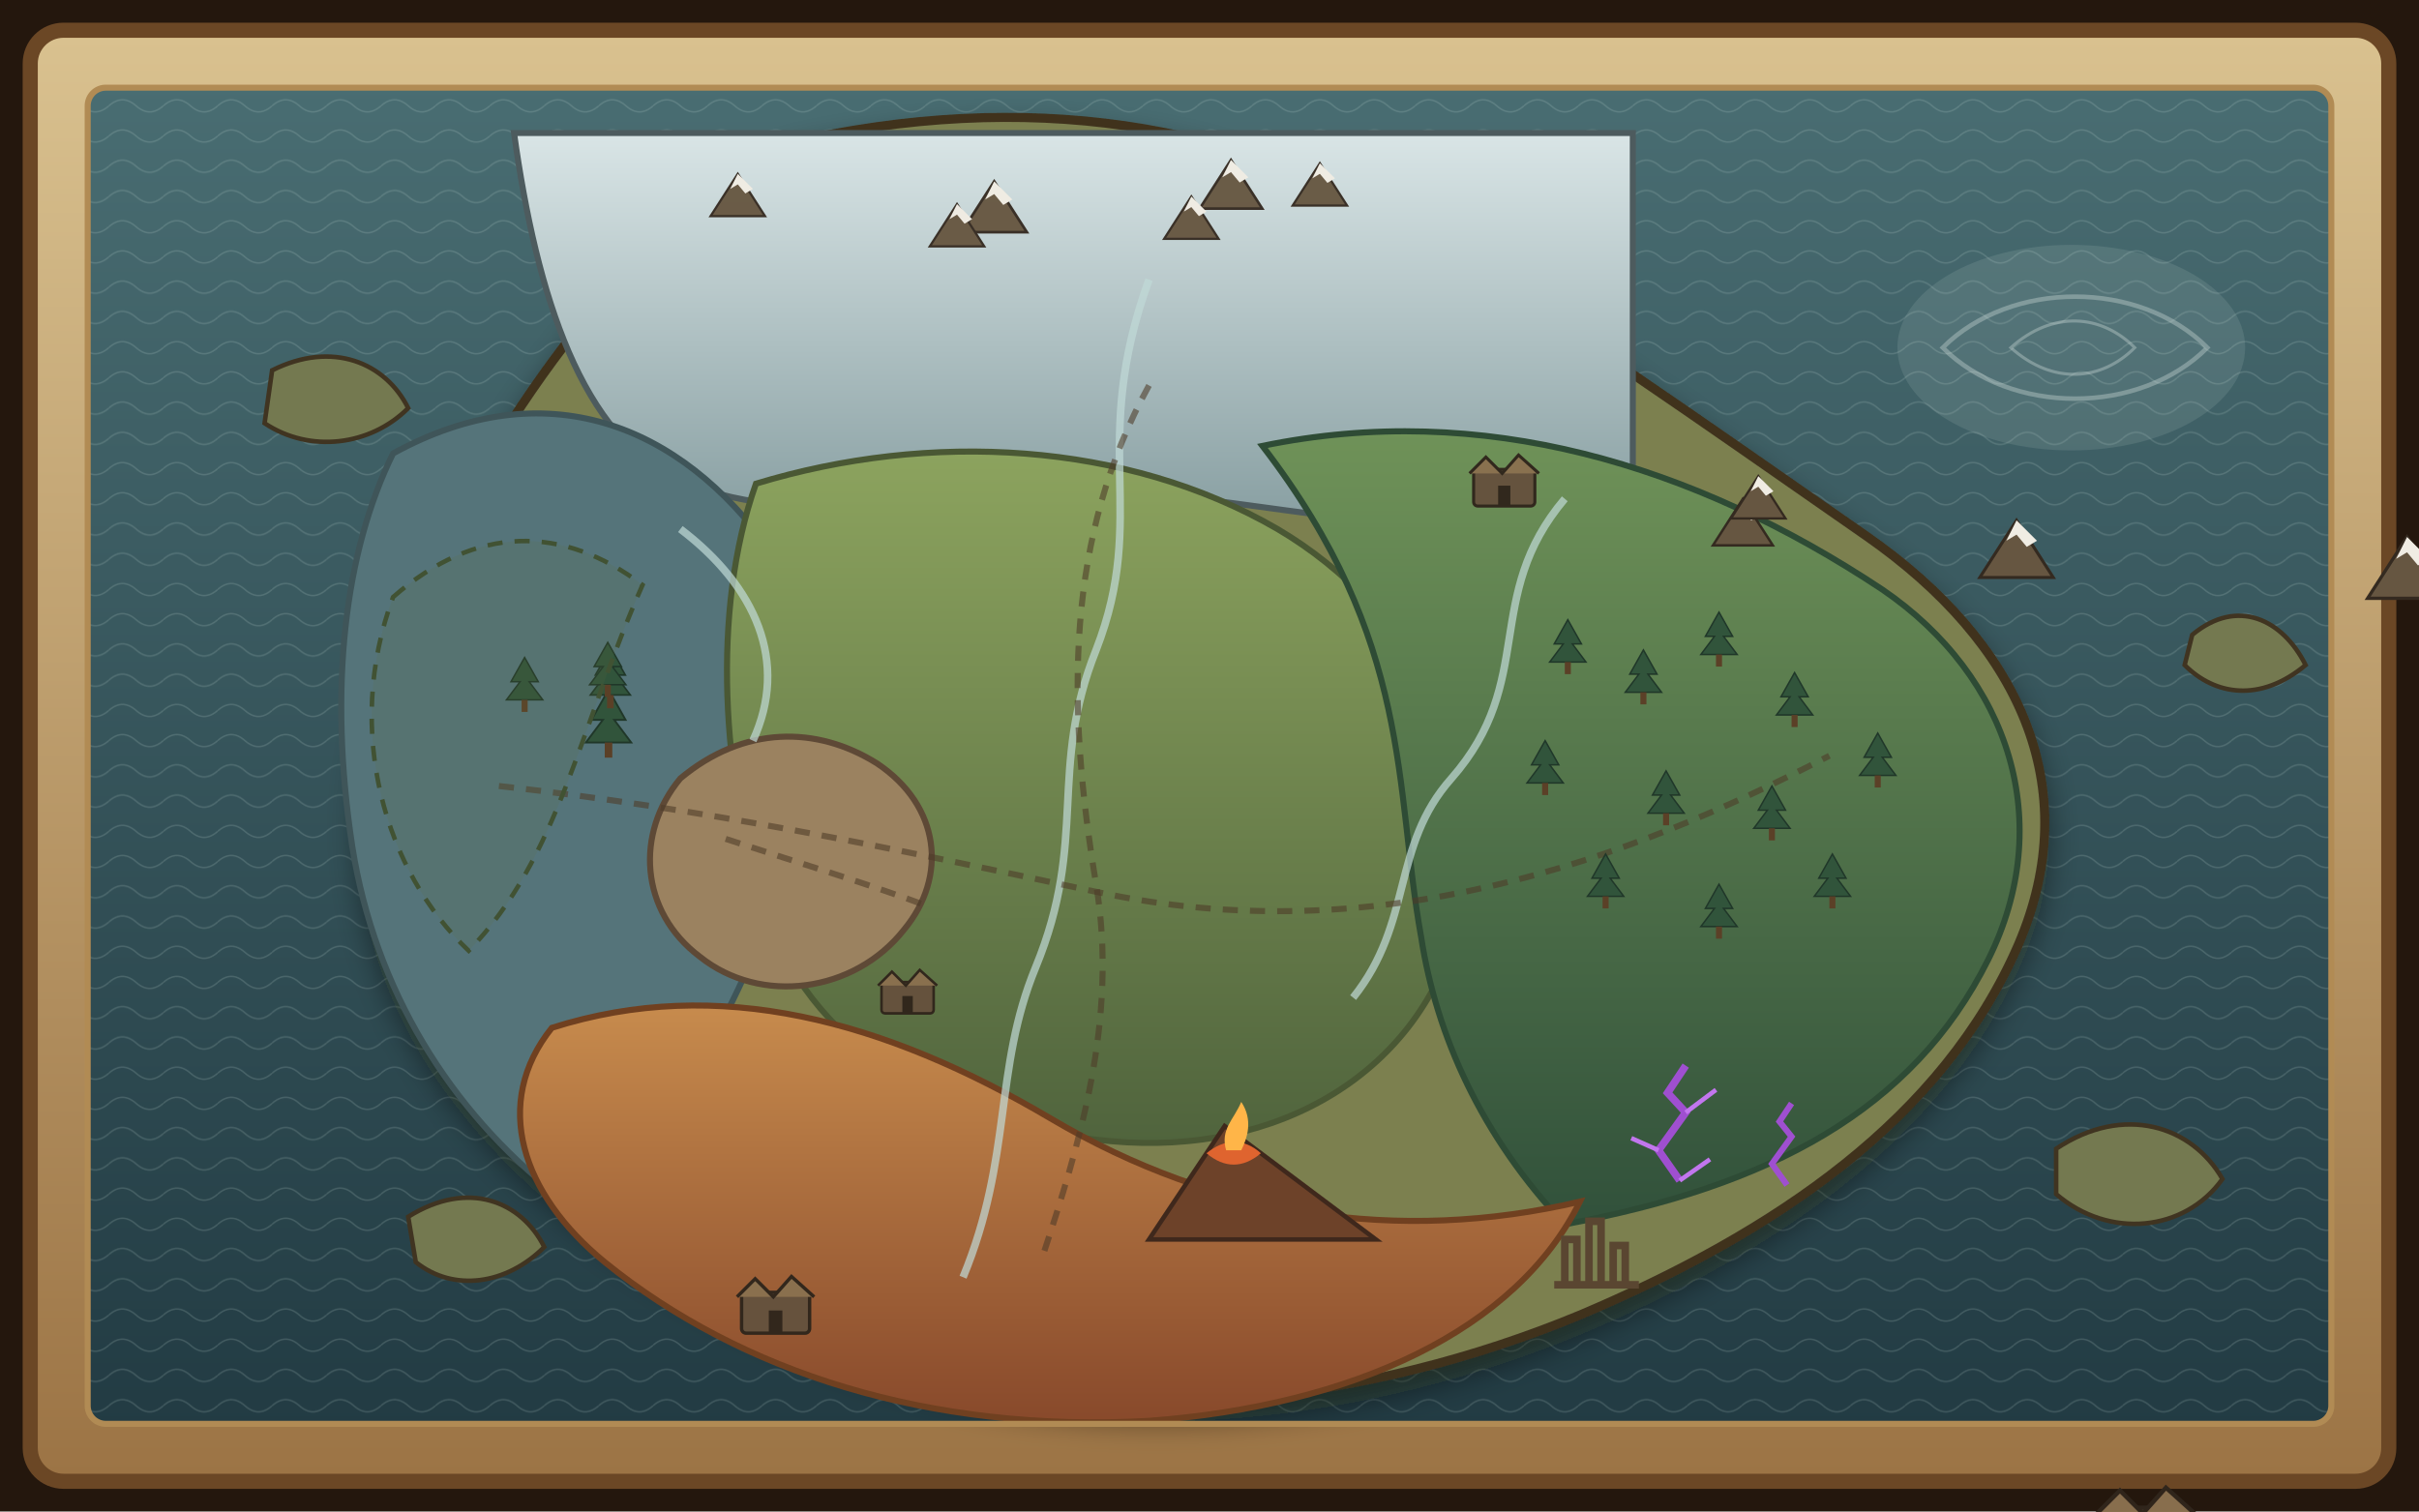
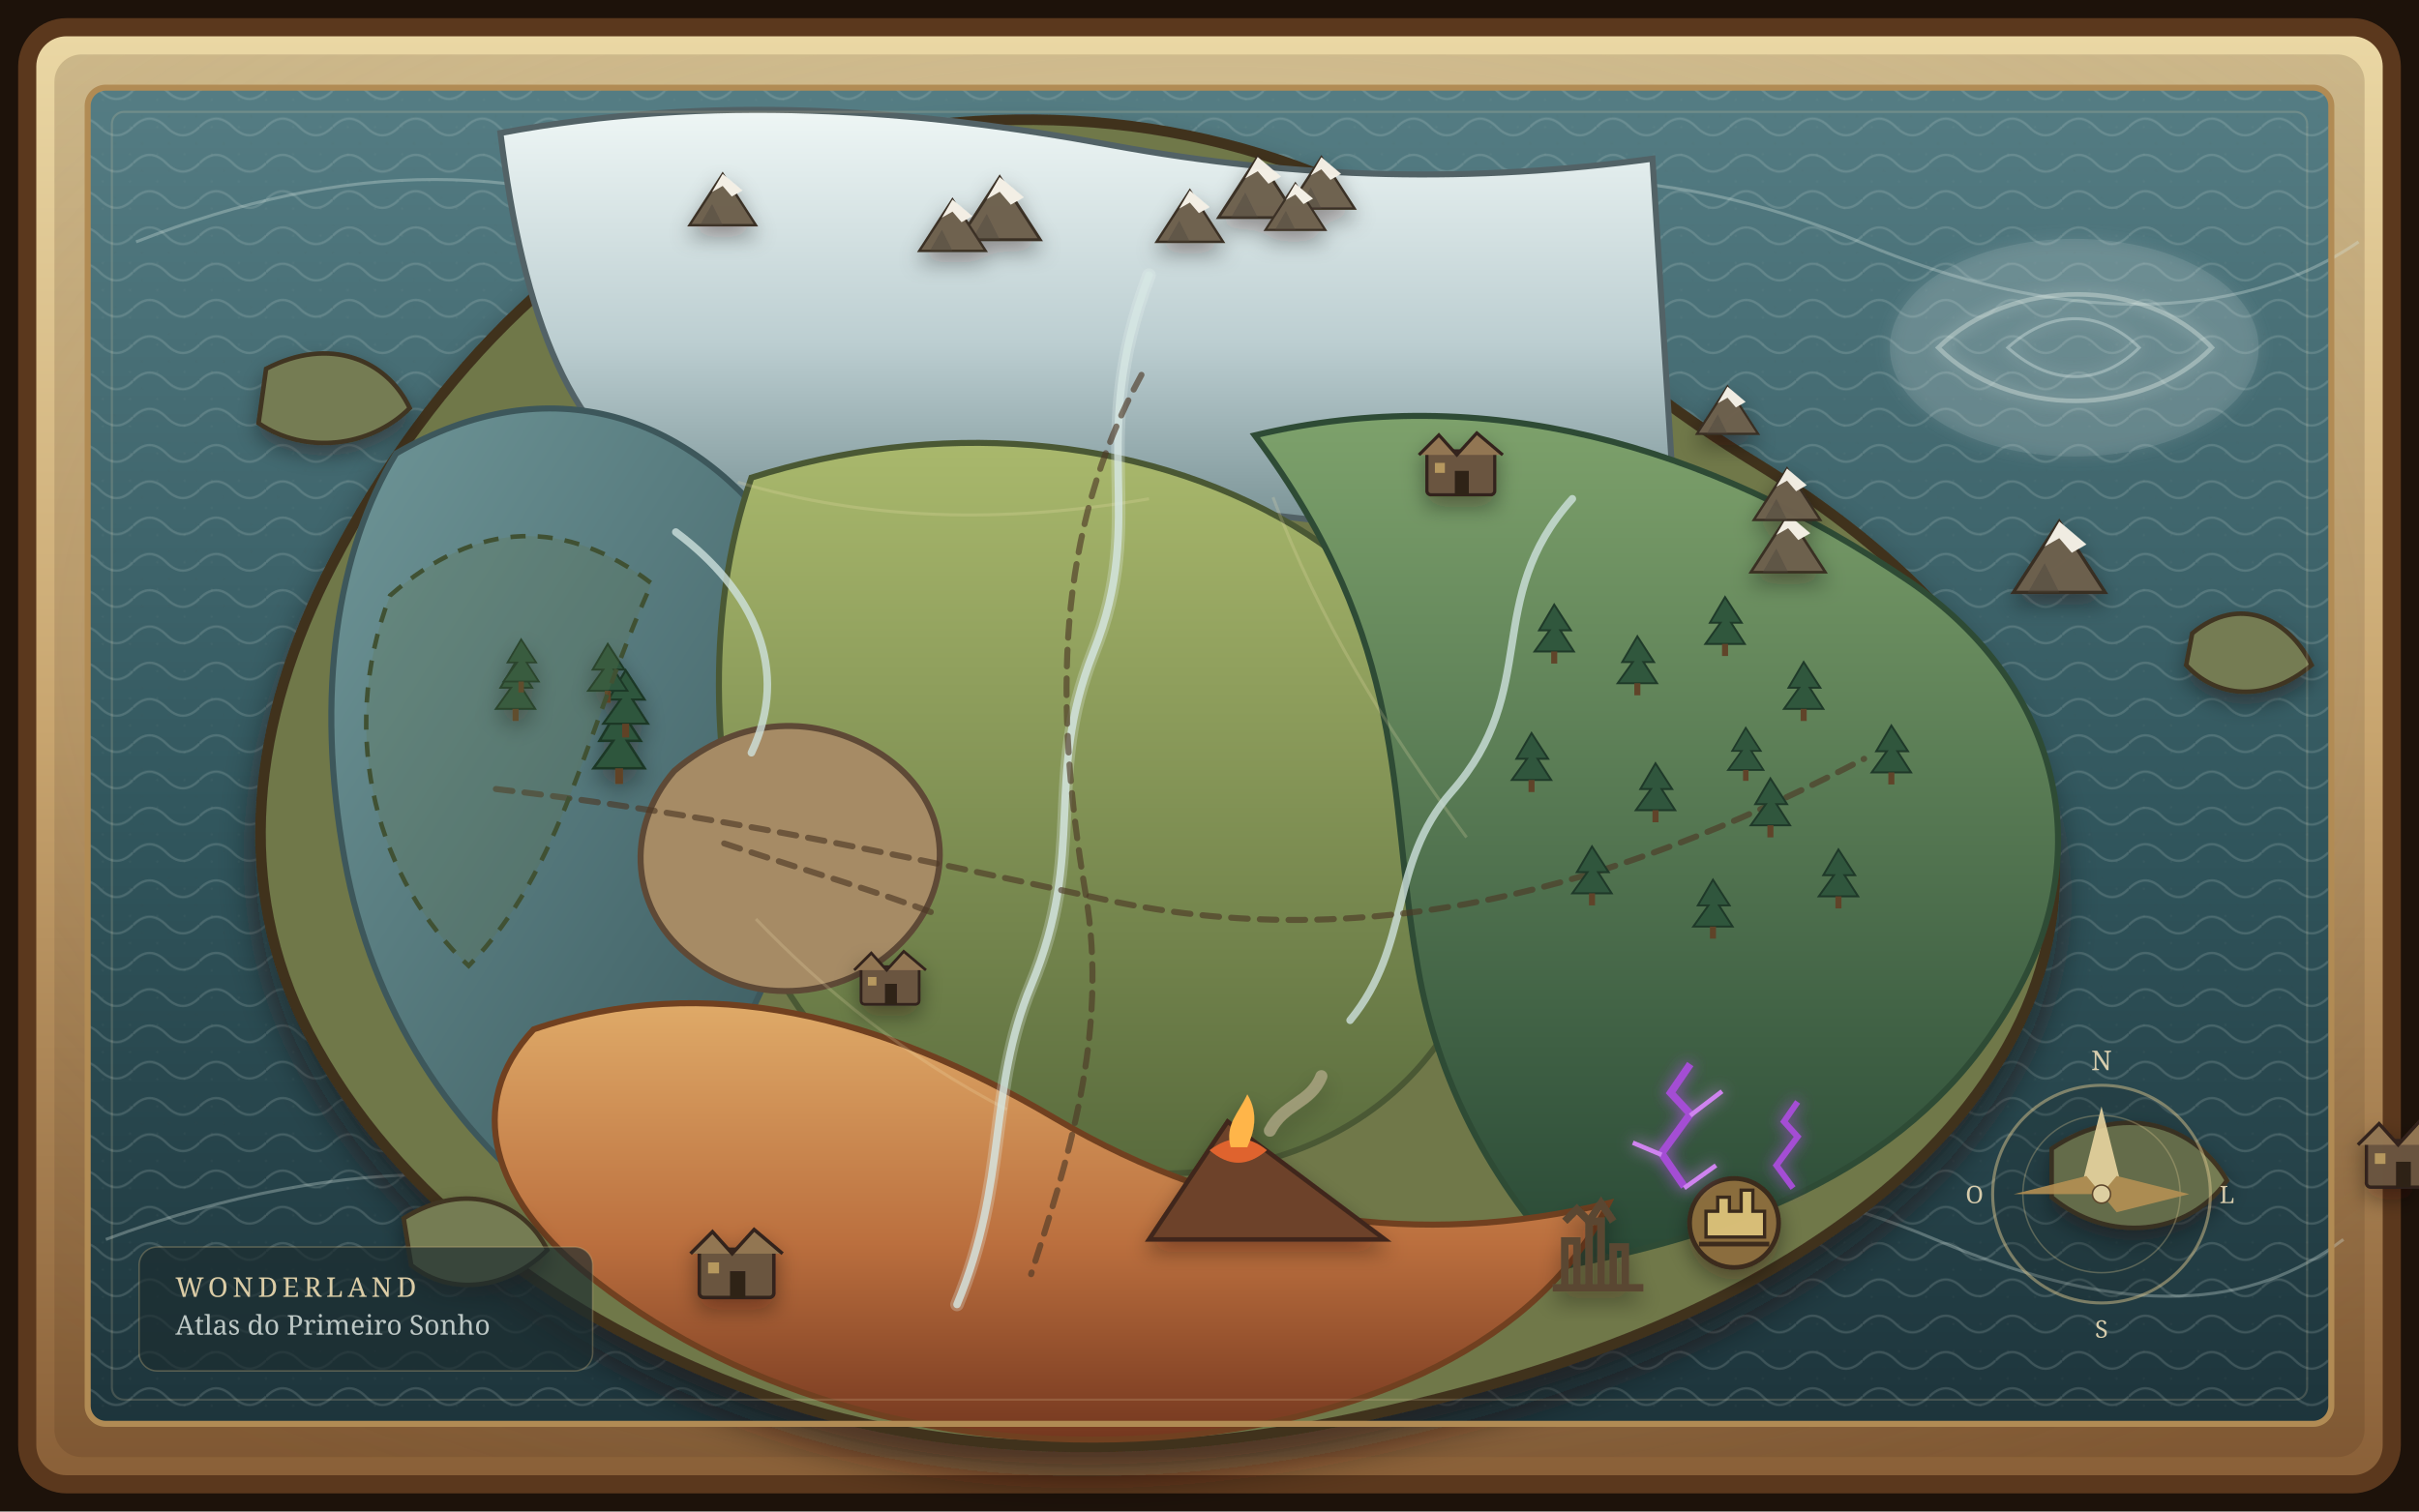
- <svg xmlns="http://www.w3.org/2000/svg" viewBox="0 0 1600 1000" role="img" aria-labelledby="t d">
+ <svg xmlns="http://www.w3.org/2000/svg" viewBox="0 0 1600 1000" role="img" aria-labelledby="title desc">
  <defs>
    <linearGradient id="paper" x1="0" y1="0" x2="0" y2="1">
-       <stop stop-color="#d9c18f" />
-       <stop offset="1" stop-color="#9c7445" />
-     </linearGradient>
+       <stop stop-color="#ead7a4" />
+       <stop offset=".48" stop-color="#c8a56f" />
+       <stop offset="1" stop-color="#8a6038" />
+     </linearGradient>
+     <radialGradient id="paperGlow" cx="50%" cy="42%" r="70%">
+       <stop stop-color="#f7e8bc" stop-opacity=".45" />
+       <stop offset="1" stop-color="#4a2d16" stop-opacity=".18" />
+     </radialGradient>
    <linearGradient id="sea" x1="0" y1="0" x2="0" y2="1">
-       <stop stop-color="#496d72" />
-       <stop offset="1" stop-color="#223b43" />
+       <stop stop-color="#557d84" />
+       <stop offset=".55" stop-color="#31565d" />
+       <stop offset="1" stop-color="#1d343b" />
    </linearGradient>
    <linearGradient id="snow" x1="0" y1="0" x2="0" y2="1">
-       <stop stop-color="#d9e5e6" />
-       <stop offset="1" stop-color="#879ea1" />
-     </linearGradient>
-     <linearGradient id="green" x1="0" y1="0" x2="0" y2="1">
-       <stop stop-color="#8ca35e" />
-       <stop offset="1" stop-color="#50643d" />
+       <stop stop-color="#eef6f5" />
+       <stop offset=".55" stop-color="#bcced1" />
+       <stop offset="1" stop-color="#789194" />
+     </linearGradient>
+     <linearGradient id="grass" x1="0" y1="0" x2="0" y2="1">
+       <stop stop-color="#a9b86c" />
+       <stop offset="1" stop-color="#596b3d" />
    </linearGradient>
    <linearGradient id="forest" x1="0" y1="0" x2="0" y2="1">
-       <stop stop-color="#6f9258" />
-       <stop offset="1" stop-color="#31513b" />
+       <stop stop-color="#7da16b" />
+       <stop offset="1" stop-color="#294936" />
    </linearGradient>
    <linearGradient id="desert" x1="0" y1="0" x2="0" y2="1">
-       <stop stop-color="#c78b4d" />
-       <stop offset="1" stop-color="#88492b" />
-     </linearGradient>
-     <pattern id="waves" width="36" height="20" patternUnits="userSpaceOnUse">
-       <path d="M0 10Q9 2 18 10T36 10" fill="none" stroke="#c7dbd7" stroke-opacity=".18" />
+       <stop stop-color="#dfaa68" />
+       <stop offset=".55" stop-color="#bb6f3e" />
+       <stop offset="1" stop-color="#74371f" />
+     </linearGradient>
+     <linearGradient id="valdor" x1="0" y1="0" x2="1" y2="1">
+       <stop stop-color="#6f9698" />
+       <stop offset="1" stop-color="#36555a" />
+     </linearGradient>
+     <pattern id="waves" width="44" height="24" patternUnits="userSpaceOnUse">
+       <path d="M0 12Q11 1 22 12T44 12" fill="none" stroke="#dce9e5" stroke-opacity=".16" stroke-width="1.6" />
    </pattern>
-     <filter id="shadow" x="-30%" y="-30%" width="160%" height="160%">
-       <feDropShadow dx="0" dy="10" stdDeviation="10" flood-color="#1d1208" flood-opacity=".45" />
+     <pattern id="paperNoise" width="18" height="18" patternUnits="userSpaceOnUse">
+       <circle cx="4" cy="5" r="1" fill="#4f2f16" opacity=".08" />
+       <circle cx="14" cy="12" r=".8" fill="#fff7df" opacity=".12" />
+     </pattern>
+     <filter id="continentShadow" x="-30%" y="-30%" width="160%" height="160%">
+       <feDropShadow dx="0" dy="16" stdDeviation="12" flood-color="#1c1008" flood-opacity=".58" />
    </filter>
-     <g id="m">
-       <path d="M0 28L18 0l18 28z" fill="#665641" stroke="#342a20" stroke-width="1.5" />
-       <path d="M18 0l-5 10 5-3 5 6 5-3z" fill="#f0ece3" />
-     </g>
-     <g id="tr">
-       <path d="M12 0L3 16h6L0 28h24l-9-12h6z" fill="#31543b" stroke="#203729" />
-       <rect x="10" y="28" width="4" height="8" fill="#5b4027" />
-     </g>
-     <g id="ct">
-       <rect x="2" y="10" width="30" height="18" rx="2" fill="#65523d" stroke="#30261c" stroke-width="1.5" />
-       <path d="M0 12L8 4l8 8 8-9 10 9" fill="#8a704f" stroke="#30261c" stroke-width="1.5" />
-       <rect x="14" y="18" width="6" height="10" fill="#30261c" />
+     <filter id="softShadow" x="-40%" y="-40%" width="180%" height="180%">
+       <feDropShadow dx="0" dy="7" stdDeviation="7" flood-color="#1b1109" flood-opacity=".38" />
+     </filter>
+     <filter id="glow" x="-100%" y="-100%" width="300%" height="300%">
+       <feGaussianBlur stdDeviation="5" result="b" />
+       <feMerge>
+         <feMergeNode in="b" />
+         <feMergeNode in="SourceGraphic" />
+       </feMerge>
+     </filter>
+     <g id="mountain">
+       <path d="M0 34L22 0l22 34z" fill="#6d604e" stroke="#392d23" stroke-width="1.6" />
+       <path d="M22 0l-7 12 7-4 6 7 7-4z" fill="#f4efe4" />
+       <path d="M7 34l8-14 7 14z" fill="#4d4438" opacity=".45" />
+     </g>
+     <g id="tree">
+       <path d="M13 0L3 17h7L0 31h26l-9-14h7z" fill="#2f563c" stroke="#1e3828" stroke-width="1.3" />
+       <rect x="11" y="31" width="4" height="8" fill="#604228" />
+     </g>
+     <g id="city">
+       <rect x="4" y="13" width="34" height="22" rx="2" fill="#6a5540" stroke="#30231a" stroke-width="1.6" />
+       <path d="M0 15L10 5l9 10 10-11 13 11" fill="#927653" stroke="#30231a" stroke-width="1.6" />
+       <rect x="18" y="23" width="7" height="12" fill="#2d2118" />
+       <rect x="8" y="19" width="5" height="5" fill="#d6b56b" opacity=".7" />
+     </g>
+     <g id="capital">
+       <circle cx="22" cy="22" r="19" fill="#8b6d3d" stroke="#3a2a1c" stroke-width="2" />
+       <path d="M10 28V17h5v-6h5v6h5v-9h5v9h5v11z" fill="#d8bd77" stroke="#3a2a1c" stroke-width="1.4" />
+       <path d="M7 31h30" stroke="#3a2a1c" stroke-width="2" />
+     </g>
+     <g id="compass">
+       <circle cx="0" cy="0" r="72" fill="rgba(22,35,38,.2)" stroke="#d9c38d" stroke-opacity=".55" stroke-width="2" />
+       <circle cx="0" cy="0" r="52" fill="none" stroke="#d9c38d" stroke-opacity=".35" />
+       <path d="M0-58L12-10 0 0-12-10z" fill="#e7d39f" />
+       <path d="M58 0L10 12 0 0 10-12z" fill="#b28e52" />
+       <path d="M058L-1210 0 0 12 10z" fill="#e7d39f" />
+       <path d="M-58 0L-10-12 0 0-1012z" fill="#b28e52" />
+       <circle cx="0" cy="0" r="6" fill="#e9d8aa" stroke="#5b4027" />
    </g>
  </defs>
-   <rect width="1600" height="1000" fill="#24170d" />
-   <rect x="20" y="20" width="1560" height="960" rx="22" fill="url(#paper)" stroke="#6b4725" stroke-width="10" />
+   <rect width="1600" height="1000" fill="#1d120a" />
+   <rect x="18" y="18" width="1564" height="964" rx="26" fill="url(#paper)" stroke="#5b381d" stroke-width="12" />
+   <rect x="36" y="36" width="1528" height="928" rx="18" fill="url(#paperGlow)" />
  <rect x="58" y="58" width="1484" height="884" rx="12" fill="url(#sea)" />
  <rect x="58" y="58" width="1484" height="884" rx="12" fill="url(#waves)" />
-   <path id="continent" d="M520 95C680 58 820 82 930 150c110 68 190 125 305 205 100 70 145 165 100 270-50 115-160 190-290 245-140 58-300 76-440 36-140-40-250-110-315-205-70-105-62-215-12-315 58-118 135-230 242-291z" fill="#7c8050" stroke="#40331f" stroke-width="6" filter="url(#shadow)" />
-   <path id="region-vinterhold" data-region="vinterhold" d="M340 88H1080v250c-125 25-220-3-325-12-125-10-215 30-305-8-65-28-95-122-110-230z" fill="url(#snow)" stroke="#4d5b5e" stroke-width="4" />
-   <path id="region-valdor" data-region="valdor" d="M260 300c100-55 190-20 250 65 55 75 30 155 3 230-35 95-80 168-145 195-70-55-120-135-135-230-16-105-5-195 27-260z" fill="#55747a" stroke="#3f5559" stroke-width="4" />
-   <path id="region-aurelia" data-region="aurelia" d="M500 320c115-35 245-28 345 30 90 53 145 155 120 260-25 100-120 155-230 145-115-10-200-65-230-155-27-84-35-195-5-280z" fill="url(#green)" stroke="#4a5834" stroke-width="4" />
-   <path id="region-eldoria" data-region="eldoria" d="M835 295c145-30 285 12 410 95 85 58 115 155 70 245-50 100-145 150-280 175-55-58-85-125-95-190-18-100-5-195-105-325z" fill="url(#forest)" stroke="#2e4b35" stroke-width="4" />
-   <path id="region-ashkara" data-region="ashkara" d="M365 680c110-35 220-5 330 60 110 65 230 83 350 55-42 85-150 135-285 145-145 8-270-32-360-105-55-45-75-105-35-155z" fill="url(#desert)" stroke="#704020" stroke-width="4" />
-   <path id="city-elysium" data-region="elysium" d="M450 515c42-35 90-35 130-10 42 28 47 75 18 110-33 42-95 50-135 18-40-30-43-82-13-118z" fill="#9b8260" stroke="#5e4936" stroke-width="4" />
-   <g fill="none" stroke="#c1dbd7" stroke-opacity=".7" stroke-width="5">
-     <path d="M760 185c-40 110 0 155-35 245-32 80-5 125-40 210-28 68-15 125-48 205" />
-     <path d="M1035 330c-55 65-18 120-75 185-40 45-25 95-65 145" />
-     <path d="M450 350c50 38 72 88 48 140" />
-   </g>
-   <g fill="none" stroke="#4e3b28" stroke-opacity=".58" stroke-width="4" stroke-dasharray="10 8">
-     <path d="M760 255c-55 100-55 210-35 330 15 90-12 175-35 245" />
-     <path d="M330 520c135 15 255 40 395 70 185 40 350-20 485-90" />
-     <path d="M480 555c55 18 95 30 135 45" />
-   </g>
-   <g opacity=".96">
-     <use href="#m" x="470" y="115" />
-     <use href="#m" x="530" y="100" transform="scale(1.2)" />
-     <use href="#m" x="615" y="135" />
-     <use href="#m" x="690" y="92" transform="scale(1.15)" />
-     <use href="#m" x="770" y="130" />
-     <use href="#m" x="855" y="108" />
-   </g>
-   <g id="neutral-colossus-range" data-neutral="cordilheira-colossos">
-     <use href="#m" x="970" y="255" transform="scale(1.35)" />
-     <use href="#m" x="1030" y="300" transform="scale(1.1)" />
-     <use href="#m" x="1080" y="245" transform="scale(1.45)" />
-     <use href="#m" x="1145" y="315" />
-   </g>
-   <g id="neutral-ancient-forest" data-neutral="floresta-antiga">
-     <use href="#tr" x="310" y="365" transform="scale(1.25)" />
-     <use href="#tr" x="355" y="390" transform="scale(1.1)" />
-     <use href="#tr" x="335" y="435" />
-     <use href="#tr" x="390" y="425" />
-   </g>
-   <g id="eldoria-forest">
-     <use href="#tr" x="1025" y="410" />
-     <use href="#tr" x="1075" y="430" />
-     <use href="#tr" x="1125" y="405" />
-     <use href="#tr" x="1175" y="445" />
-     <use href="#tr" x="1010" y="490" />
-     <use href="#tr" x="1090" y="510" />
-     <use href="#tr" x="1160" y="520" />
-     <use href="#tr" x="1230" y="485" />
-     <use href="#tr" x="1050" y="565" />
-     <use href="#tr" x="1125" y="585" />
-     <use href="#tr" x="1200" y="565" />
-   </g>
-   <g opacity=".98">
-     <use href="#ct" x="730" y="515" transform="scale(1.9)" />
-     <use href="#ct" x="325" y="560" transform="scale(1.5)" />
-     <use href="#ct" x="1120" y="530" transform="scale(1.45)" />
-     <use href="#ct" x="720" y="220" transform="scale(1.35)" />
-     <use href="#ct" x="690" y="820" transform="scale(1.45)" />
-     <use href="#ct" x="505" y="555" transform="scale(1.15)" />
-   </g>
-   <g id="ashkara-volcano" transform="translate(760 745)">
-     <path d="M0 75L50 0l100 75z" fill="#6d4229" stroke="#3f281c" stroke-width="3" />
-     <path d="M38 18c12-10 25-10 36 0-12 10-24 10-36 0z" fill="#df642f" />
-     <path d="M51 16c-4-14 5-20 10-32 8 12 4 24 0 32" fill="#ffb548" />
-   </g>
-   <g id="neutral-fractures" data-neutral="fraturas" fill="none">
-     <path d="M1115 705l-12 18 12 13-18 25 14 20" stroke="#9f4fd0" stroke-width="5" />
-     <path d="M1115 736l20-15m-38 40l-18-8m32 28l20-14" stroke="#c276ee" stroke-width="3" />
-     <path d="M1185 730l-8 12 8 10-13 18 10 14" stroke="#9f4fd0" stroke-width="4" />
-   </g>
-   <g id="neutral-ruins-asterion" data-neutral="ruinas-asterion" stroke="#5a4631" stroke-width="5" fill="none">
-     <path d="M1035 850v-30h8v30m8 0v-42h8v42m8 0v-26h8v26" />
-     <path d="M1028 850h56" />
-   </g>
-   <path id="neutral-wildlands" data-neutral="terras-selvagens" d="M260 395c55-48 112-48 165-8-42 95-55 180-115 242-55-52-83-145-50-234z" fill="#5e7041" fill-opacity=".15" stroke="#415233" stroke-width="3" stroke-dasharray="10 8" />
-   <g id="neutral-mist-sea" data-neutral="mar-nevoa">
-     <ellipse cx="1370" cy="230" rx="115" ry="68" fill="#d6e2df" fill-opacity=".12" />
-     <path d="M1285 230c45-45 130-45 175 0-45 45-130 45-175 0z" fill="none" stroke="#d6e2df" stroke-opacity=".35" stroke-width="3" />
-     <path d="M1330 230c28-25 60-22 82 0-22 22-54 25-82 0z" fill="none" stroke="#d6e2df" stroke-opacity=".35" stroke-width="2" />
-   </g>
-   <g fill="#747950" stroke="#403421" stroke-width="3">
-     <path d="M180 245c40-20 75-5 90 25-25 25-65 30-95 10z" />
-     <path d="M1450 420c30-25 60-10 75 20-30 25-60 20-80 0z" />
-     <path d="M1360 760c45-30 90-15 110 20-25 35-75 40-110 10z" />
-     <path d="M270 805c40-25 75-10 90 20-25 25-60 30-85 10z" />
+   <rect x="58" y="58" width="1484" height="884" rx="12" fill="url(#paperNoise)" opacity=".25" />
+   <g opacity=".32" fill="none" stroke="#d6e5e0" stroke-width="2">
+     <path d="M90 160c140-55 260-55 380 0s240 55 370 0 260-55 390 0 250 55 330 0" />
+     <path d="M70 820c160-60 300-55 430 0 130 55 260 55 390 0s260-55 390 0 210 45 270 0" />
+   </g>
+   <path id="continent" d="M510 103c146-40 286-30 407 33 87 45 149 112 244 170 96 59 179 139 195 235 17 101-38 193-126 260-92 70-207 110-333 137-132 28-275 28-397-17-128-47-239-128-296-238-50-97-38-206 16-310 66-128 168-230 290-270z" fill="#707848" stroke="#40331f" stroke-width="7" filter="url(#continentShadow)" />
+   <path id="region-vinterhold" data-region="vinterhold" d="M331 88C470 62 606 72 735 96c125 23 240 25 358 9l15 238c-130 22-235-1-350-11-128-11-221 29-312-8-68-28-100-115-115-236z" fill="url(#snow)" stroke="#526266" stroke-width="4" />
+   <path id="region-valdor" data-region="valdor" d="M262 300c102-59 196-26 258 61 58 81 34 160 5 241-35 98-83 173-151 202-75-54-128-136-146-235-20-110-5-205 34-269z" fill="url(#valdor)" stroke="#3d575b" stroke-width="4" />
+   <path id="region-aurelia" data-region="aurelia" d="M497 316c120-38 255-30 359 32 95 57 152 164 126 274-26 106-125 164-240 153-121-11-211-70-242-165-29-89-35-203-3-294z" fill="url(#grass)" stroke="#4a5834" stroke-width="4" />
+   <path id="region-eldoria" data-region="eldoria" d="M830 288c151-36 299 6 432 96 93 63 126 167 76 265-54 106-155 160-300 188-58-61-90-132-101-202-19-108-4-209-107-347z" fill="url(#forest)" stroke="#2e4b35" stroke-width="4" />
+   <path id="region-ashkara" data-region="ashkara" d="M353 681c114-39 230-9 345 59 117 69 242 86 366 56-45 91-158 145-298 155-153 10-286-33-380-110-59-48-80-110-33-160z" fill="url(#desert)" stroke="#704020" stroke-width="4" />
+   <path id="city-elysium" data-region="elysium" d="M446 510c43-37 95-38 137-11 44 29 50 79 20 117-35 44-101 53-144 19-43-32-46-87-13-125z" fill="#a68b65" stroke="#5e4936" stroke-width="4" />
+   <g fill="none" stroke="#f5e6b8" stroke-opacity=".2" stroke-width="2">
+     <path d="M488 319c85 25 173 28 272 11" />
+     <path d="M842 329c30 80 74 152 128 225" />
+     <path d="M500 608c45 47 100 92 166 126" />
+   </g>
+   <g fill="none" stroke="#d0e3df" stroke-opacity=".78" stroke-width="5" stroke-linecap="round">
+     <path d="M760 182c-42 112 0 158-37 250-33 84-4 131-41 220-29 70-15 129-49 211" />
+     <path d="M1040 330c-60 67-20 126-80 194-42 48-26 101-67 151" />
+     <path d="M447 352c52 39 76 91 50 146" />
+   </g>
+   <g fill="none" stroke="#e8f4f0" stroke-opacity=".26" stroke-width="9" stroke-linecap="round">
+     <path d="M760 182c-42 112 0 158-37 250-33 84-4 131-41 220-29 70-15 129-49 211" />
+   </g>
+   <g fill="none" stroke="#4d3926" stroke-opacity=".64" stroke-width="4" stroke-dasharray="11 8" stroke-linecap="round">
+     <path d="M755 248c-57 104-58 218-37 343 16 93-13 181-36 252" />
+     <path d="M328 522c138 16 260 42 402 73 192 42 363-20 503-93" />
+     <path d="M479 558c57 19 99 31 141 47" />
+   </g>
+   <g opacity=".98" filter="url(#softShadow)">
+     <use href="#mountain" x="456" y="115" />
+     <use href="#mountain" x="520" y="96" transform="scale(1.22)" />
+     <use href="#mountain" x="608" y="132" />
+     <use href="#mountain" x="683" y="88" transform="scale(1.18)" />
+     <use href="#mountain" x="765" y="126" />
+     <use href="#mountain" x="852" y="104" />
+     <use href="#mountain" x="930" y="135" transform="scale(.9)" />
+   </g>
+   <g id="neutral-colossus-range" data-neutral="cordilheira-colossos" opacity=".98" filter="url(#softShadow)">
+     <use href="#mountain" x="965" y="250" transform="scale(1.38)" />
+     <use href="#mountain" x="1034" y="304" transform="scale(1.12)" />
+     <use href="#mountain" x="1088" y="240" transform="scale(1.48)" />
+     <use href="#mountain" x="1160" y="310" />
+     <use href="#mountain" x="1220" y="278" transform="scale(.92)" />
+   </g>
+   <g id="neutral-ancient-forest" data-neutral="floresta-antiga" filter="url(#softShadow)">
+     <use href="#tree" x="302" y="360" transform="scale(1.3)" />
+     <use href="#tree" x="350" y="389" transform="scale(1.14)" />
+     <use href="#tree" x="328" y="438" />
+     <use href="#tree" x="389" y="426" />
+     <use href="#tree" x="370" y="470" transform="scale(.9)" />
+   </g>
+   <g id="eldoria-forest" opacity=".98">
+     <use href="#tree" x="1015" y="400" />
+     <use href="#tree" x="1070" y="421" />
+     <use href="#tree" x="1128" y="395" />
+     <use href="#tree" x="1180" y="438" />
+     <use href="#tree" x="1000" y="485" />
+     <use href="#tree" x="1082" y="505" />
+     <use href="#tree" x="1158" y="515" />
+     <use href="#tree" x="1238" y="480" />
+     <use href="#tree" x="1040" y="560" />
+     <use href="#tree" x="1120" y="582" />
+     <use href="#tree" x="1203" y="562" />
+     <use href="#tree" x="1270" y="535" transform="scale(.9)" />
+   </g>
+   <g opacity=".99" filter="url(#softShadow)">
+     <use href="#capital" x="718" y="500" transform="scale(1.55)" />
+     <use href="#city" x="315" y="557" transform="scale(1.45)" />
+     <use href="#city" x="1114" y="526" transform="scale(1.4)" />
+     <use href="#city" x="711" y="213" transform="scale(1.32)" />
+     <use href="#city" x="684" y="812" transform="scale(1.4)" />
+     <use href="#city" x="500" y="553" transform="scale(1.13)" />
+   </g>
+   <g id="ashkara-volcano" transform="translate(760 742)" filter="url(#softShadow)">
+     <path d="M0 78L52 0l104 78z" fill="#6d4229" stroke="#3f281c" stroke-width="3" />
+     <path d="M40 19c13-10 26-10 38 0-13 11-25 11-38 0z" fill="#df642f" />
+     <path d="M54 17c-4-15 5-22 11-35 8 13 4 26 0 35" fill="#ffb548" />
+     <path d="M80 6c9-18 27-18 34-36" fill="none" stroke="#d8c4aa" stroke-opacity=".5" stroke-width="8" stroke-linecap="round" />
+   </g>
+   <g id="neutral-fractures" data-neutral="fraturas" fill="none" filter="url(#glow)">
+     <path d="M1118 704l-13 19 13 14-19 26 15 22" stroke="#a44ed4" stroke-width="5" />
+     <path d="M1118 738l21-16m-40 42l-19-8m34 30l21-15" stroke="#cf83ef" stroke-width="3" />
+     <path d="M1189 729l-9 13 9 10-14 19 11 15" stroke="#a44ed4" stroke-width="4" />
+   </g>
+   <g id="neutral-ruins-asterion" data-neutral="ruinas-asterion" stroke="#5a4631" stroke-width="5" fill="none" filter="url(#softShadow)">
+     <path d="M1035 852v-31h8v31m8 0v-44h8v44m8 0v-27h8v27" />
+     <path d="M1027 852h60" />
+     <path d="M1035 808l8-8 8 8 8-12 8 12" />
+   </g>
+   <path id="neutral-wildlands" data-neutral="terras-selvagens" d="M258 394c58-51 117-51 173-8-45 100-58 188-121 253-59-55-88-151-52-245z" fill="#617344" fill-opacity=".22" stroke="#405133" stroke-width="3" stroke-dasharray="10 8" />
+   <g id="neutral-mist-sea" data-neutral="mar-nevoa" filter="url(#glow)">
+     <ellipse cx="1372" cy="230" rx="122" ry="72" fill="#dce8e5" fill-opacity=".12" />
+     <path d="M1282 230c48-47 137-47 181 0-46 47-134 47-181 0z" fill="none" stroke="#dce8e5" stroke-opacity=".4" stroke-width="3" />
+     <path d="M1328 230c30-27 63-24 87 0-24 24-57 27-87 0z" fill="none" stroke="#dce8e5" stroke-opacity=".38" stroke-width="2" />
+   </g>
+   <g fill="#757b52" stroke="#403421" stroke-width="3" filter="url(#softShadow)">
+     <path d="M176 244c42-22 80-6 95 26-26 26-69 31-100 10z" />
+     <path d="M1450 419c31-26 64-10 79 21-31 26-64 21-83 0z" />
+     <path d="M1357 760c47-32 95-16 116 21-26 37-79 42-116 11z" />
+     <path d="M267 806c42-26 80-10 95 21-26 26-64 31-90 10z" />
+   </g>
+   <g transform="translate(1390 790)" opacity=".9">
+     <use href="#compass" />
+     <text x="0" y="-82" text-anchor="middle" fill="#eadbb7" font-family="Cinzel,serif" font-size="18">N</text>
+     <text x="83" y="6" text-anchor="middle" fill="#eadbb7" font-family="Cinzel,serif" font-size="16">L</text>
+     <text x="0" y="95" text-anchor="middle" fill="#eadbb7" font-family="Cinzel,serif" font-size="16">S</text>
+     <text x="-84" y="6" text-anchor="middle" fill="#eadbb7" font-family="Cinzel,serif" font-size="16">O</text>
+   </g>
+   <g transform="translate(92 825)" opacity=".92">
+     <rect width="300" height="82" rx="12" fill="#1d2d30" fill-opacity=".72" stroke="#d3bb82" stroke-opacity=".34" />
+     <text x="24" y="33" fill="#ead8ae" font-family="Cinzel,serif" font-size="18" letter-spacing="3">WONDERLAND</text>
+     <text x="24" y="58" fill="#c9d2cf" font-family="Cormorant Garamond,serif" font-size="18">Atlas do Primeiro Sonho</text>
  </g>
  <rect x="58" y="58" width="1484" height="884" rx="12" fill="none" stroke="#b18b54" stroke-width="4" />
+   <rect x="74" y="74" width="1452" height="852" rx="8" fill="none" stroke="#f1ddb0" stroke-opacity=".18" stroke-width="1.4" />
</svg>
